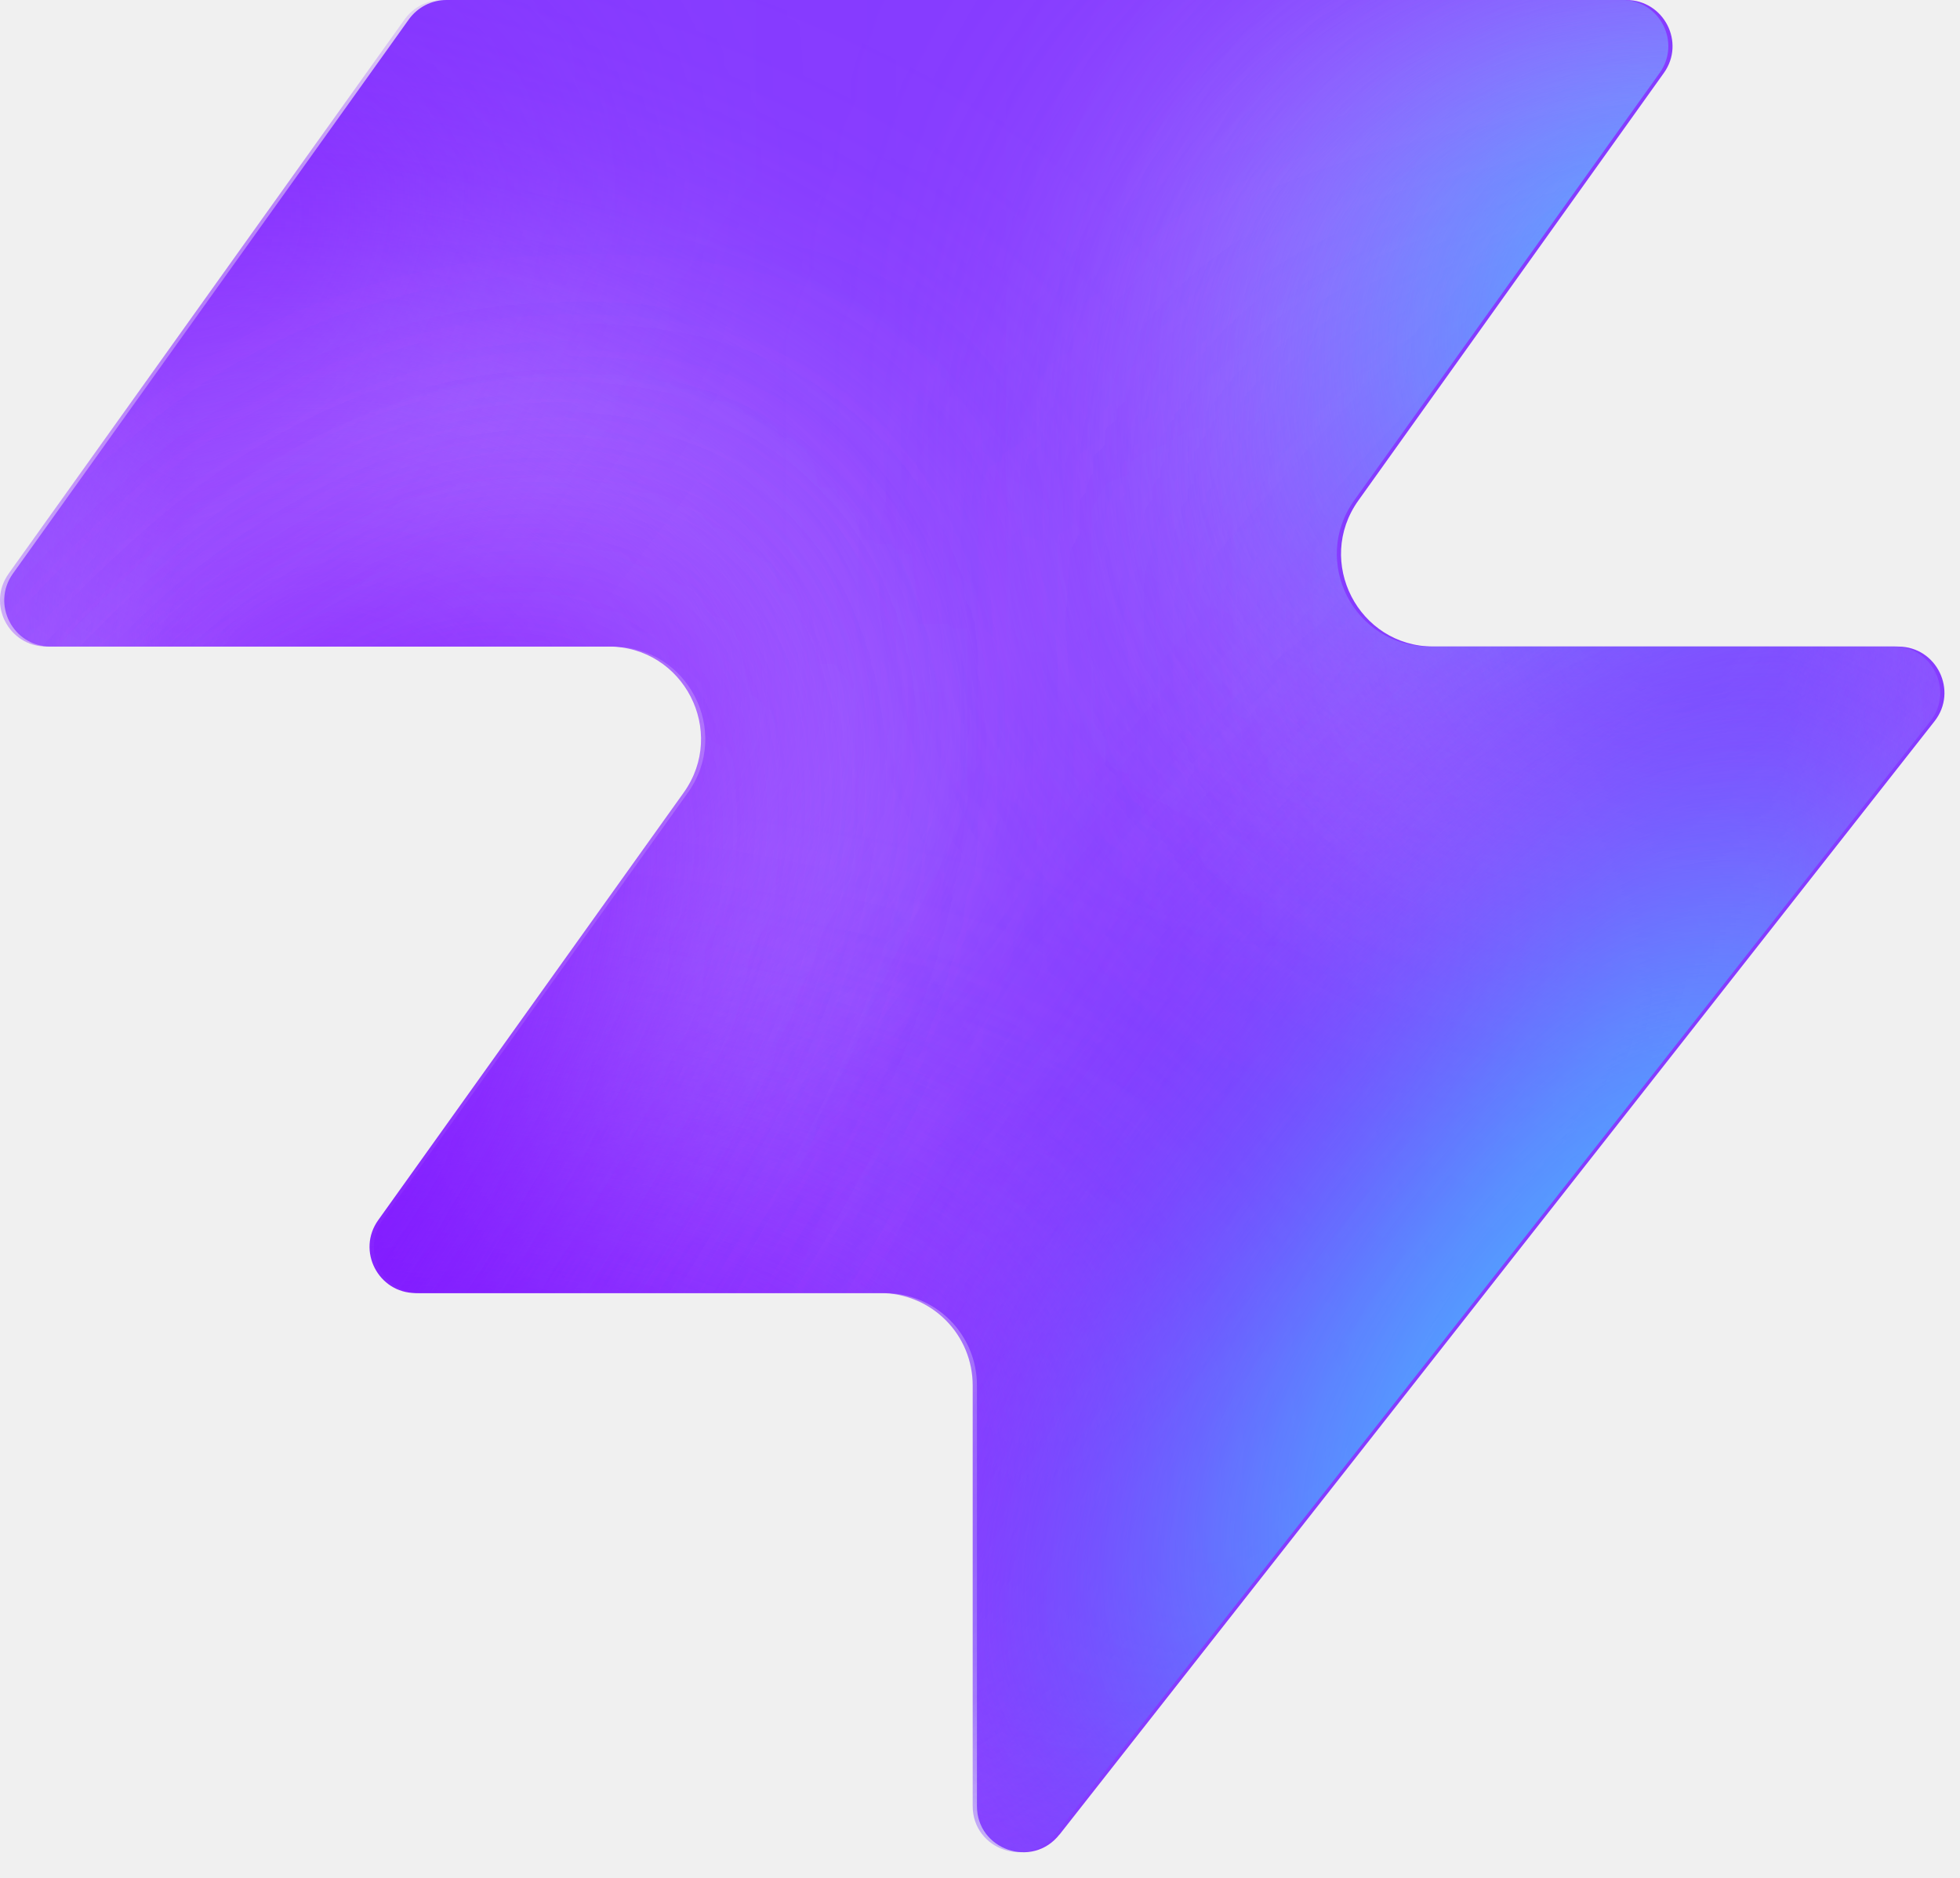
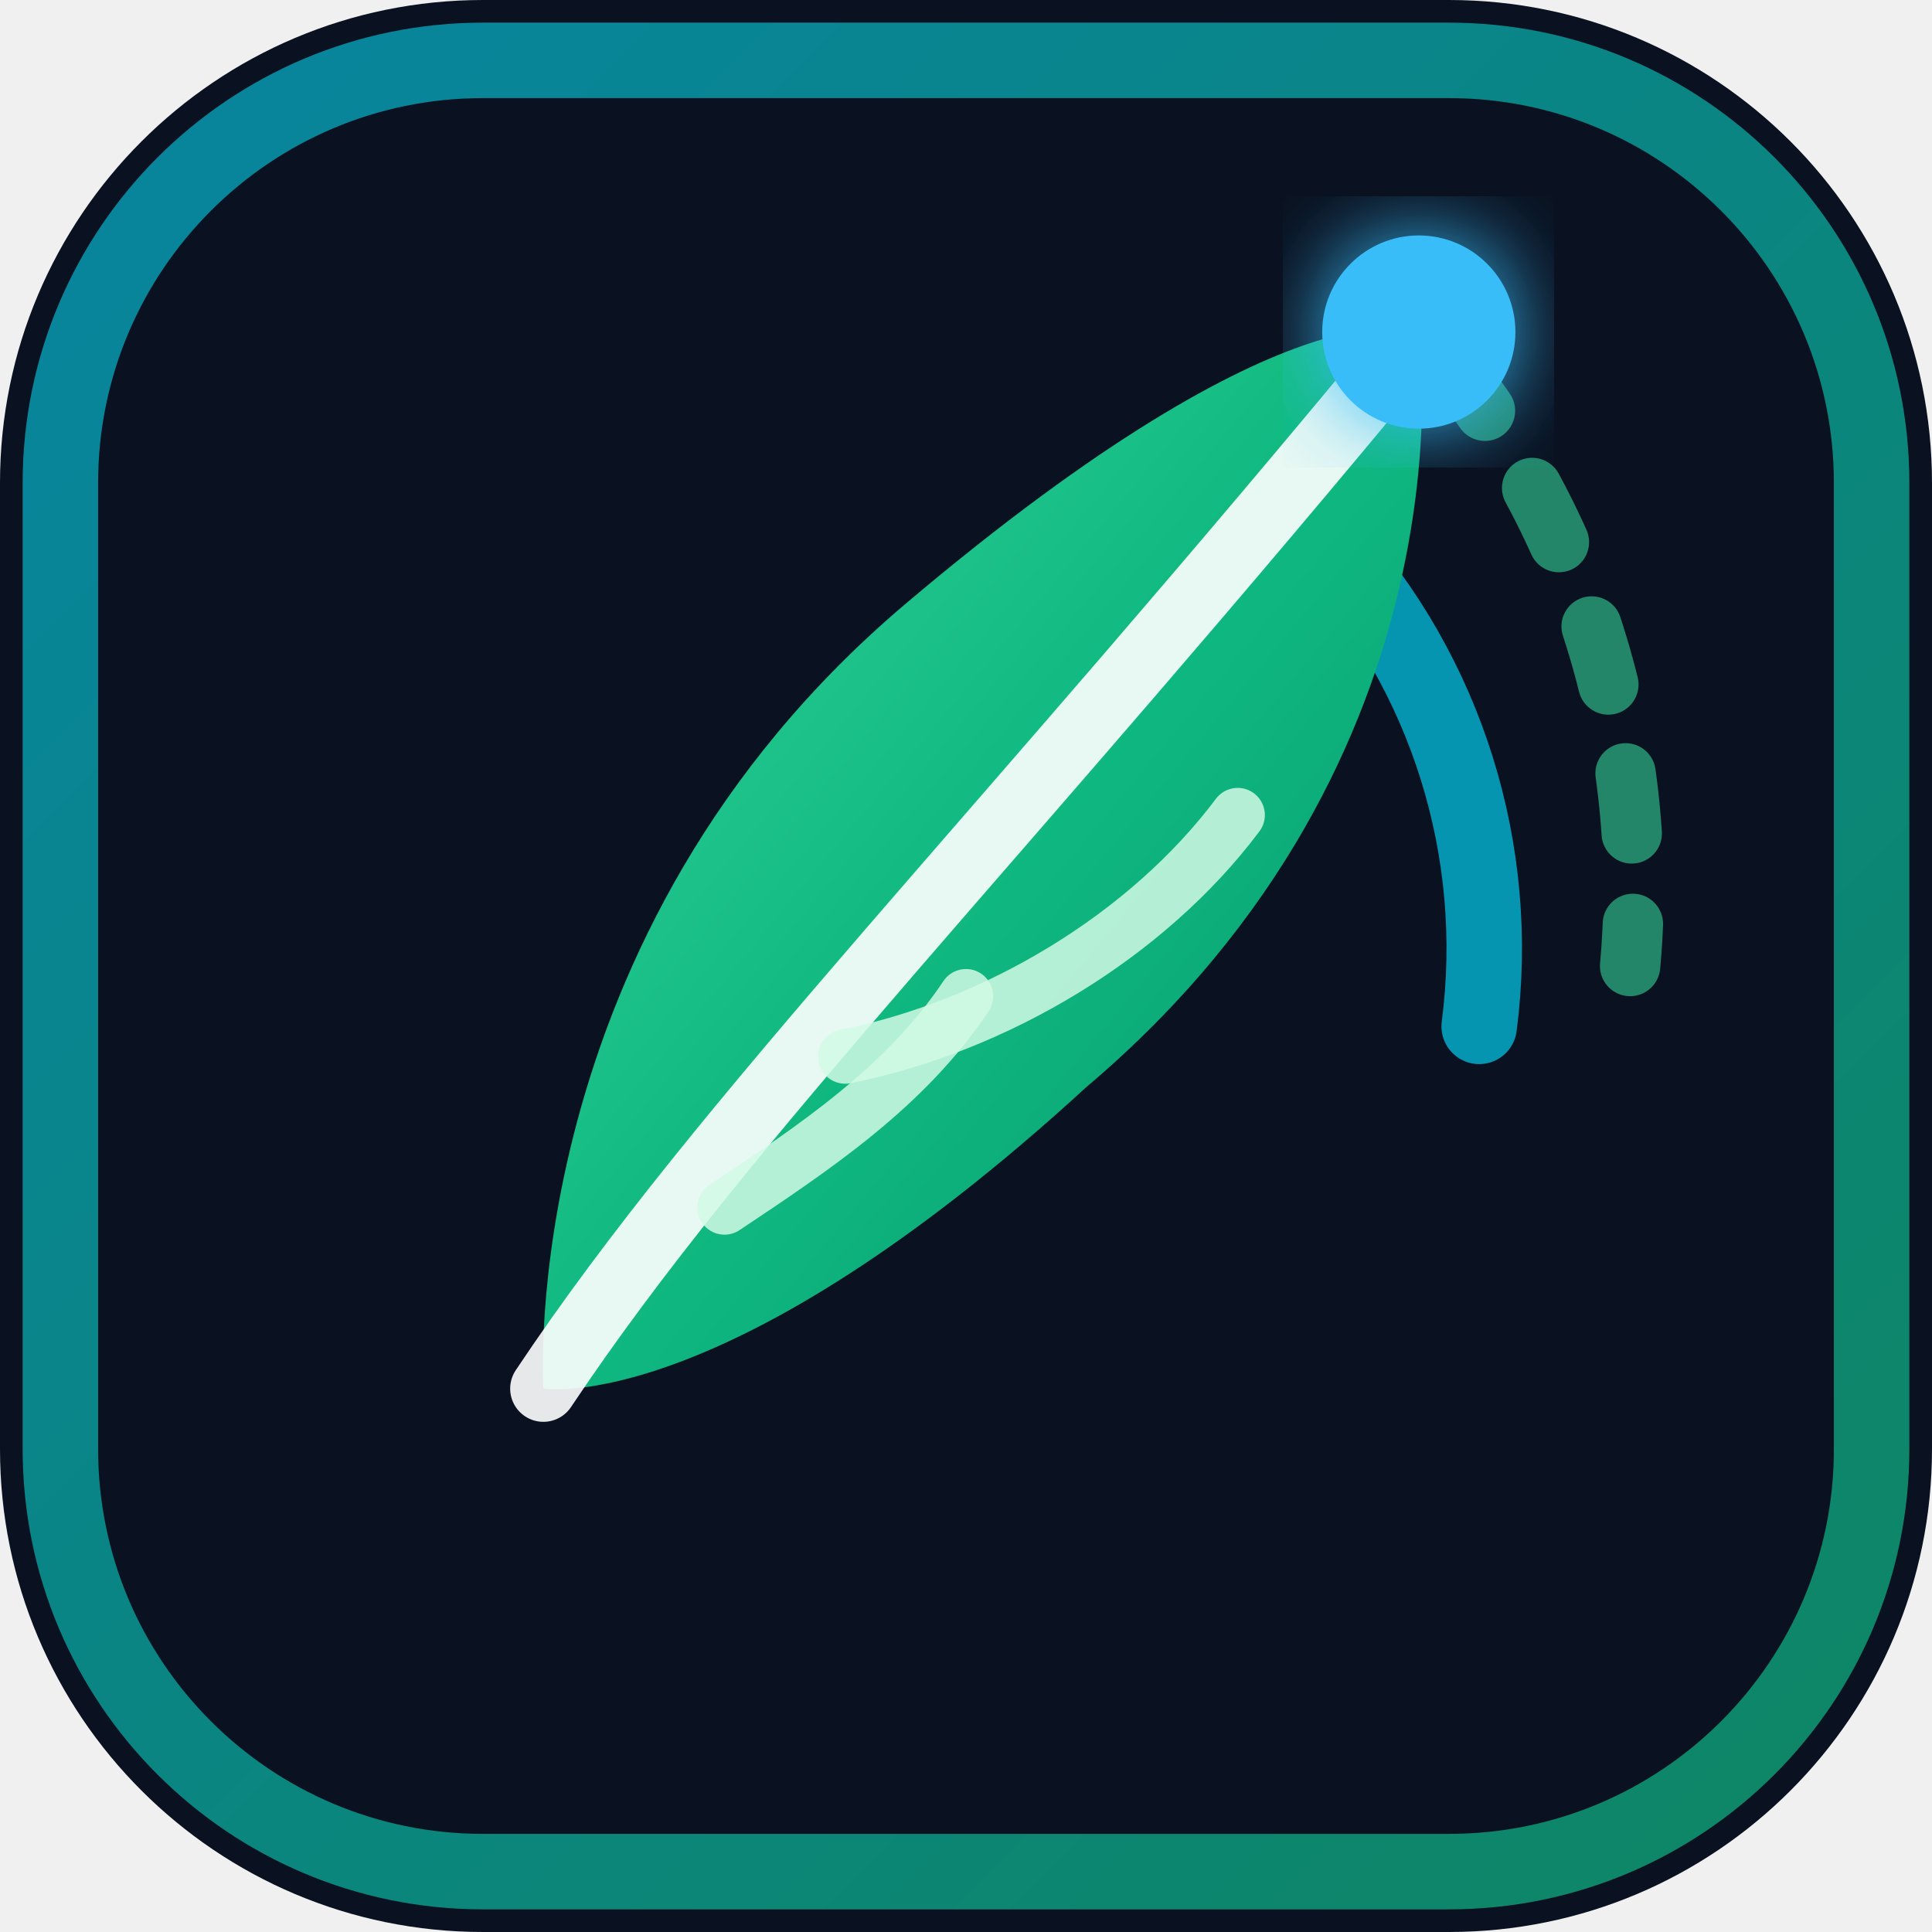
- <svg xmlns="http://www.w3.org/2000/svg" width="48" height="46" fill="none" viewBox="0 0 48 46">
-   <path fill="#863bff" d="M25.946 44.938c-.664.845-2.021.375-2.021-.698V33.937a2.26 2.26 0 0 0-2.262-2.262H10.287c-.92 0-1.456-1.04-.92-1.788l7.48-10.471c1.07-1.497 0-3.578-1.842-3.578H1.237c-.92 0-1.456-1.04-.92-1.788L10.013.474c.214-.297.556-.474.92-.474h28.894c.92 0 1.456 1.04.92 1.788l-7.48 10.471c-1.07 1.498 0 3.579 1.842 3.579h11.377c.943 0 1.473 1.088.89 1.83L25.947 44.94z" style="fill:#863bff;fill:color(display-p3 .525 .23 1);fill-opacity:1" />
-   <mask id="a" width="48" height="46" x="0" y="0" maskUnits="userSpaceOnUse" style="mask-type:alpha">
-     <path fill="#000" d="M25.842 44.938c-.664.844-2.021.375-2.021-.698V33.937a2.26 2.26 0 0 0-2.262-2.262H10.183c-.92 0-1.456-1.04-.92-1.788l7.48-10.471c1.07-1.498 0-3.579-1.842-3.579H1.133c-.92 0-1.456-1.04-.92-1.787L9.91.473c.214-.297.556-.474.92-.474h28.894c.92 0 1.456 1.04.92 1.788l-7.48 10.471c-1.07 1.498 0 3.578 1.842 3.578h11.377c.943 0 1.473 1.088.89 1.832L25.843 44.94z" style="fill:#000;fill-opacity:1" />
-   </mask>
-   <g mask="url(#a)">
-     <g filter="url(#b)">
-       <ellipse cx="5.508" cy="14.704" fill="#ede6ff" rx="5.508" ry="14.704" style="fill:#ede6ff;fill:color(display-p3 .927 .903 1);fill-opacity:1" transform="matrix(.00324 1 1 -.00324 -4.47 31.516)" />
-     </g>
-     <g filter="url(#c)">
-       <ellipse cx="10.399" cy="29.851" fill="#ede6ff" rx="10.399" ry="29.851" style="fill:#ede6ff;fill:color(display-p3 .927 .903 1);fill-opacity:1" transform="matrix(.00324 1 1 -.00324 -39.328 7.883)" />
-     </g>
-     <g filter="url(#d)">
-       <ellipse cx="5.508" cy="30.487" fill="#7e14ff" rx="5.508" ry="30.487" style="fill:#7e14ff;fill:color(display-p3 .492 .077 1);fill-opacity:1" transform="rotate(89.814 -25.913 -14.639)scale(1 -1)" />
-     </g>
-     <g filter="url(#e)">
-       <ellipse cx="5.508" cy="30.599" fill="#7e14ff" rx="5.508" ry="30.599" style="fill:#7e14ff;fill:color(display-p3 .492 .077 1);fill-opacity:1" transform="rotate(89.814 -32.644 -3.334)scale(1 -1)" />
-     </g>
-     <g filter="url(#f)">
-       <ellipse cx="5.508" cy="30.599" fill="#7e14ff" rx="5.508" ry="30.599" style="fill:#7e14ff;fill:color(display-p3 .492 .077 1);fill-opacity:1" transform="matrix(.00324 1 1 -.00324 -34.34 30.47)" />
-     </g>
-     <g filter="url(#g)">
-       <ellipse cx="14.072" cy="22.078" fill="#ede6ff" rx="14.072" ry="22.078" style="fill:#ede6ff;fill:color(display-p3 .927 .903 1);fill-opacity:1" transform="rotate(93.35 24.506 48.493)scale(-1 1)" />
-     </g>
-     <g filter="url(#h)">
-       <ellipse cx="3.47" cy="21.501" fill="#7e14ff" rx="3.47" ry="21.501" style="fill:#7e14ff;fill:color(display-p3 .492 .077 1);fill-opacity:1" transform="rotate(89.009 28.708 47.59)scale(-1 1)" />
-     </g>
-     <g filter="url(#i)">
-       <ellipse cx="3.47" cy="21.501" fill="#7e14ff" rx="3.47" ry="21.501" style="fill:#7e14ff;fill:color(display-p3 .492 .077 1);fill-opacity:1" transform="rotate(89.009 28.708 47.59)scale(-1 1)" />
-     </g>
-     <g filter="url(#j)">
-       <ellipse cx=".387" cy="8.972" fill="#7e14ff" rx="4.407" ry="29.108" style="fill:#7e14ff;fill:color(display-p3 .492 .077 1);fill-opacity:1" transform="rotate(39.51 .387 8.972)" />
-     </g>
-     <g filter="url(#k)">
-       <ellipse cx="47.523" cy="-6.092" fill="#7e14ff" rx="4.407" ry="29.108" style="fill:#7e14ff;fill:color(display-p3 .492 .077 1);fill-opacity:1" transform="rotate(37.892 47.523 -6.092)" />
-     </g>
-     <g filter="url(#l)">
-       <ellipse cx="41.412" cy="6.333" fill="#47bfff" rx="5.971" ry="9.665" style="fill:#47bfff;fill:color(display-p3 .28 .748 1);fill-opacity:1" transform="rotate(37.892 41.412 6.333)" />
-     </g>
-     <g filter="url(#m)">
-       <ellipse cx="-1.879" cy="38.332" fill="#7e14ff" rx="4.407" ry="29.108" style="fill:#7e14ff;fill:color(display-p3 .492 .077 1);fill-opacity:1" transform="rotate(37.892 -1.88 38.332)" />
-     </g>
-     <g filter="url(#n)">
-       <ellipse cx="-1.879" cy="38.332" fill="#7e14ff" rx="4.407" ry="29.108" style="fill:#7e14ff;fill:color(display-p3 .492 .077 1);fill-opacity:1" transform="rotate(37.892 -1.88 38.332)" />
-     </g>
-     <g filter="url(#o)">
-       <ellipse cx="35.651" cy="29.907" fill="#7e14ff" rx="4.407" ry="29.108" style="fill:#7e14ff;fill:color(display-p3 .492 .077 1);fill-opacity:1" transform="rotate(37.892 35.651 29.907)" />
-     </g>
-     <g filter="url(#p)">
-       <ellipse cx="38.418" cy="32.4" fill="#47bfff" rx="5.971" ry="15.297" style="fill:#47bfff;fill:color(display-p3 .28 .748 1);fill-opacity:1" transform="rotate(37.892 38.418 32.4)" />
-     </g>
-   </g>
+ <svg xmlns="http://www.w3.org/2000/svg" viewBox="0 0 64 64" fill="none">
  <defs>
-     <filter id="b" width="60.045" height="41.654" x="-19.77" y="16.149" color-interpolation-filters="sRGB" filterUnits="userSpaceOnUse">
-       <feFlood flood-opacity="0" result="BackgroundImageFix" />
-       <feBlend in="SourceGraphic" in2="BackgroundImageFix" result="shape" />
-       <feGaussianBlur result="effect1_foregroundBlur_2002_17158" stdDeviation="7.659" />
-     </filter>
-     <filter id="c" width="90.34" height="51.437" x="-54.613" y="-7.533" color-interpolation-filters="sRGB" filterUnits="userSpaceOnUse">
-       <feFlood flood-opacity="0" result="BackgroundImageFix" />
-       <feBlend in="SourceGraphic" in2="BackgroundImageFix" result="shape" />
-       <feGaussianBlur result="effect1_foregroundBlur_2002_17158" stdDeviation="7.659" />
-     </filter>
-     <filter id="d" width="79.355" height="29.4" x="-49.64" y="2.03" color-interpolation-filters="sRGB" filterUnits="userSpaceOnUse">
-       <feFlood flood-opacity="0" result="BackgroundImageFix" />
-       <feBlend in="SourceGraphic" in2="BackgroundImageFix" result="shape" />
-       <feGaussianBlur result="effect1_foregroundBlur_2002_17158" stdDeviation="4.596" />
-     </filter>
-     <filter id="e" width="79.579" height="29.4" x="-45.045" y="20.029" color-interpolation-filters="sRGB" filterUnits="userSpaceOnUse">
-       <feFlood flood-opacity="0" result="BackgroundImageFix" />
-       <feBlend in="SourceGraphic" in2="BackgroundImageFix" result="shape" />
-       <feGaussianBlur result="effect1_foregroundBlur_2002_17158" stdDeviation="4.596" />
-     </filter>
-     <filter id="f" width="79.579" height="29.4" x="-43.513" y="21.178" color-interpolation-filters="sRGB" filterUnits="userSpaceOnUse">
-       <feFlood flood-opacity="0" result="BackgroundImageFix" />
-       <feBlend in="SourceGraphic" in2="BackgroundImageFix" result="shape" />
-       <feGaussianBlur result="effect1_foregroundBlur_2002_17158" stdDeviation="4.596" />
-     </filter>
-     <filter id="g" width="74.749" height="58.852" x="15.756" y="-17.901" color-interpolation-filters="sRGB" filterUnits="userSpaceOnUse">
-       <feFlood flood-opacity="0" result="BackgroundImageFix" />
-       <feBlend in="SourceGraphic" in2="BackgroundImageFix" result="shape" />
-       <feGaussianBlur result="effect1_foregroundBlur_2002_17158" stdDeviation="7.659" />
-     </filter>
-     <filter id="h" width="61.377" height="25.362" x="23.548" y="2.284" color-interpolation-filters="sRGB" filterUnits="userSpaceOnUse">
-       <feFlood flood-opacity="0" result="BackgroundImageFix" />
-       <feBlend in="SourceGraphic" in2="BackgroundImageFix" result="shape" />
-       <feGaussianBlur result="effect1_foregroundBlur_2002_17158" stdDeviation="4.596" />
-     </filter>
-     <filter id="i" width="61.377" height="25.362" x="23.548" y="2.284" color-interpolation-filters="sRGB" filterUnits="userSpaceOnUse">
-       <feFlood flood-opacity="0" result="BackgroundImageFix" />
-       <feBlend in="SourceGraphic" in2="BackgroundImageFix" result="shape" />
-       <feGaussianBlur result="effect1_foregroundBlur_2002_17158" stdDeviation="4.596" />
-     </filter>
-     <filter id="j" width="56.045" height="63.649" x="-27.636" y="-22.853" color-interpolation-filters="sRGB" filterUnits="userSpaceOnUse">
-       <feFlood flood-opacity="0" result="BackgroundImageFix" />
-       <feBlend in="SourceGraphic" in2="BackgroundImageFix" result="shape" />
-       <feGaussianBlur result="effect1_foregroundBlur_2002_17158" stdDeviation="4.596" />
-     </filter>
-     <filter id="k" width="54.814" height="64.646" x="20.116" y="-38.415" color-interpolation-filters="sRGB" filterUnits="userSpaceOnUse">
-       <feFlood flood-opacity="0" result="BackgroundImageFix" />
-       <feBlend in="SourceGraphic" in2="BackgroundImageFix" result="shape" />
-       <feGaussianBlur result="effect1_foregroundBlur_2002_17158" stdDeviation="4.596" />
-     </filter>
-     <filter id="l" width="33.541" height="35.313" x="24.641" y="-11.323" color-interpolation-filters="sRGB" filterUnits="userSpaceOnUse">
-       <feFlood flood-opacity="0" result="BackgroundImageFix" />
-       <feBlend in="SourceGraphic" in2="BackgroundImageFix" result="shape" />
-       <feGaussianBlur result="effect1_foregroundBlur_2002_17158" stdDeviation="4.596" />
-     </filter>
-     <filter id="m" width="54.814" height="64.646" x="-29.286" y="6.009" color-interpolation-filters="sRGB" filterUnits="userSpaceOnUse">
-       <feFlood flood-opacity="0" result="BackgroundImageFix" />
-       <feBlend in="SourceGraphic" in2="BackgroundImageFix" result="shape" />
-       <feGaussianBlur result="effect1_foregroundBlur_2002_17158" stdDeviation="4.596" />
-     </filter>
-     <filter id="n" width="54.814" height="64.646" x="-29.286" y="6.009" color-interpolation-filters="sRGB" filterUnits="userSpaceOnUse">
-       <feFlood flood-opacity="0" result="BackgroundImageFix" />
-       <feBlend in="SourceGraphic" in2="BackgroundImageFix" result="shape" />
-       <feGaussianBlur result="effect1_foregroundBlur_2002_17158" stdDeviation="4.596" />
-     </filter>
-     <filter id="o" width="54.814" height="64.646" x="8.244" y="-2.416" color-interpolation-filters="sRGB" filterUnits="userSpaceOnUse">
-       <feFlood flood-opacity="0" result="BackgroundImageFix" />
-       <feBlend in="SourceGraphic" in2="BackgroundImageFix" result="shape" />
-       <feGaussianBlur result="effect1_foregroundBlur_2002_17158" stdDeviation="4.596" />
-     </filter>
-     <filter id="p" width="39.409" height="43.623" x="18.713" y="10.588" color-interpolation-filters="sRGB" filterUnits="userSpaceOnUse">
-       <feFlood flood-opacity="0" result="BackgroundImageFix" />
-       <feBlend in="SourceGraphic" in2="BackgroundImageFix" result="shape" />
-       <feGaussianBlur result="effect1_foregroundBlur_2002_17158" stdDeviation="4.596" />
+     <linearGradient id="leafGrad" x1="0%" y1="0%" x2="100%" y2="100%">
+       <stop offset="0%" stop-color="#34d399" />
+       <stop offset="50%" stop-color="#10b981" />
+       <stop offset="100%" stop-color="#059669" />
+     </linearGradient>
+     <linearGradient id="shieldGrad" x1="0%" y1="0%" x2="100%" y2="100%">
+       <stop offset="0%" stop-color="#06b6d4" />
+       <stop offset="100%" stop-color="#10b981" />
+     </linearGradient>
+     <filter id="leafGlow" x="-20%" y="-20%" width="140%" height="140%">
+       <feGaussianBlur stdDeviation="1.5" result="blur" />
+       <feComposite in="SourceGraphic" in2="blur" operator="over" />
    </filter>
  </defs>
+   <rect width="64" height="64" rx="16" fill="#0a1120" />
+   <rect x="2" y="2" width="60" height="60" rx="14" stroke="url(#shieldGrad)" stroke-width="2.5" stroke-opacity="0.7" />
+   <path d="M 44 18 A 20 20 0 0 1 49 34" stroke="#06b6d4" stroke-width="2.5" stroke-linecap="round" stroke-opacity="0.8" />
+   <path d="M 48 12 A 28 28 0 0 1 54 32" stroke="#34d399" stroke-width="2" stroke-linecap="round" stroke-dasharray="2 3" stroke-opacity="0.6" />
+   <path d="M 18 46 C 18 46, 17 31, 30 20 C 43 9, 47 11, 47 11 C 47 11, 49 25, 36 36 C 24 47, 18 46, 18 46 Z" fill="url(#leafGrad)" />
+   <path d="M 18 46 C 24 37, 33 28, 47 11" stroke="#ffffff" stroke-width="2.2" stroke-linecap="round" stroke-opacity="0.9" />
+   <path d="M 28 35 C 33 34, 38 31, 41 27" stroke="#d1fae5" stroke-width="1.8" stroke-linecap="round" stroke-opacity="0.85" />
+   <path d="M 24 40 C 27 38, 30 36, 32 33" stroke="#d1fae5" stroke-width="1.8" stroke-linecap="round" stroke-opacity="0.85" />
+   <circle cx="47" cy="11" r="3.2" fill="#38bdf8" filter="url(#leafGlow)" />
</svg>
